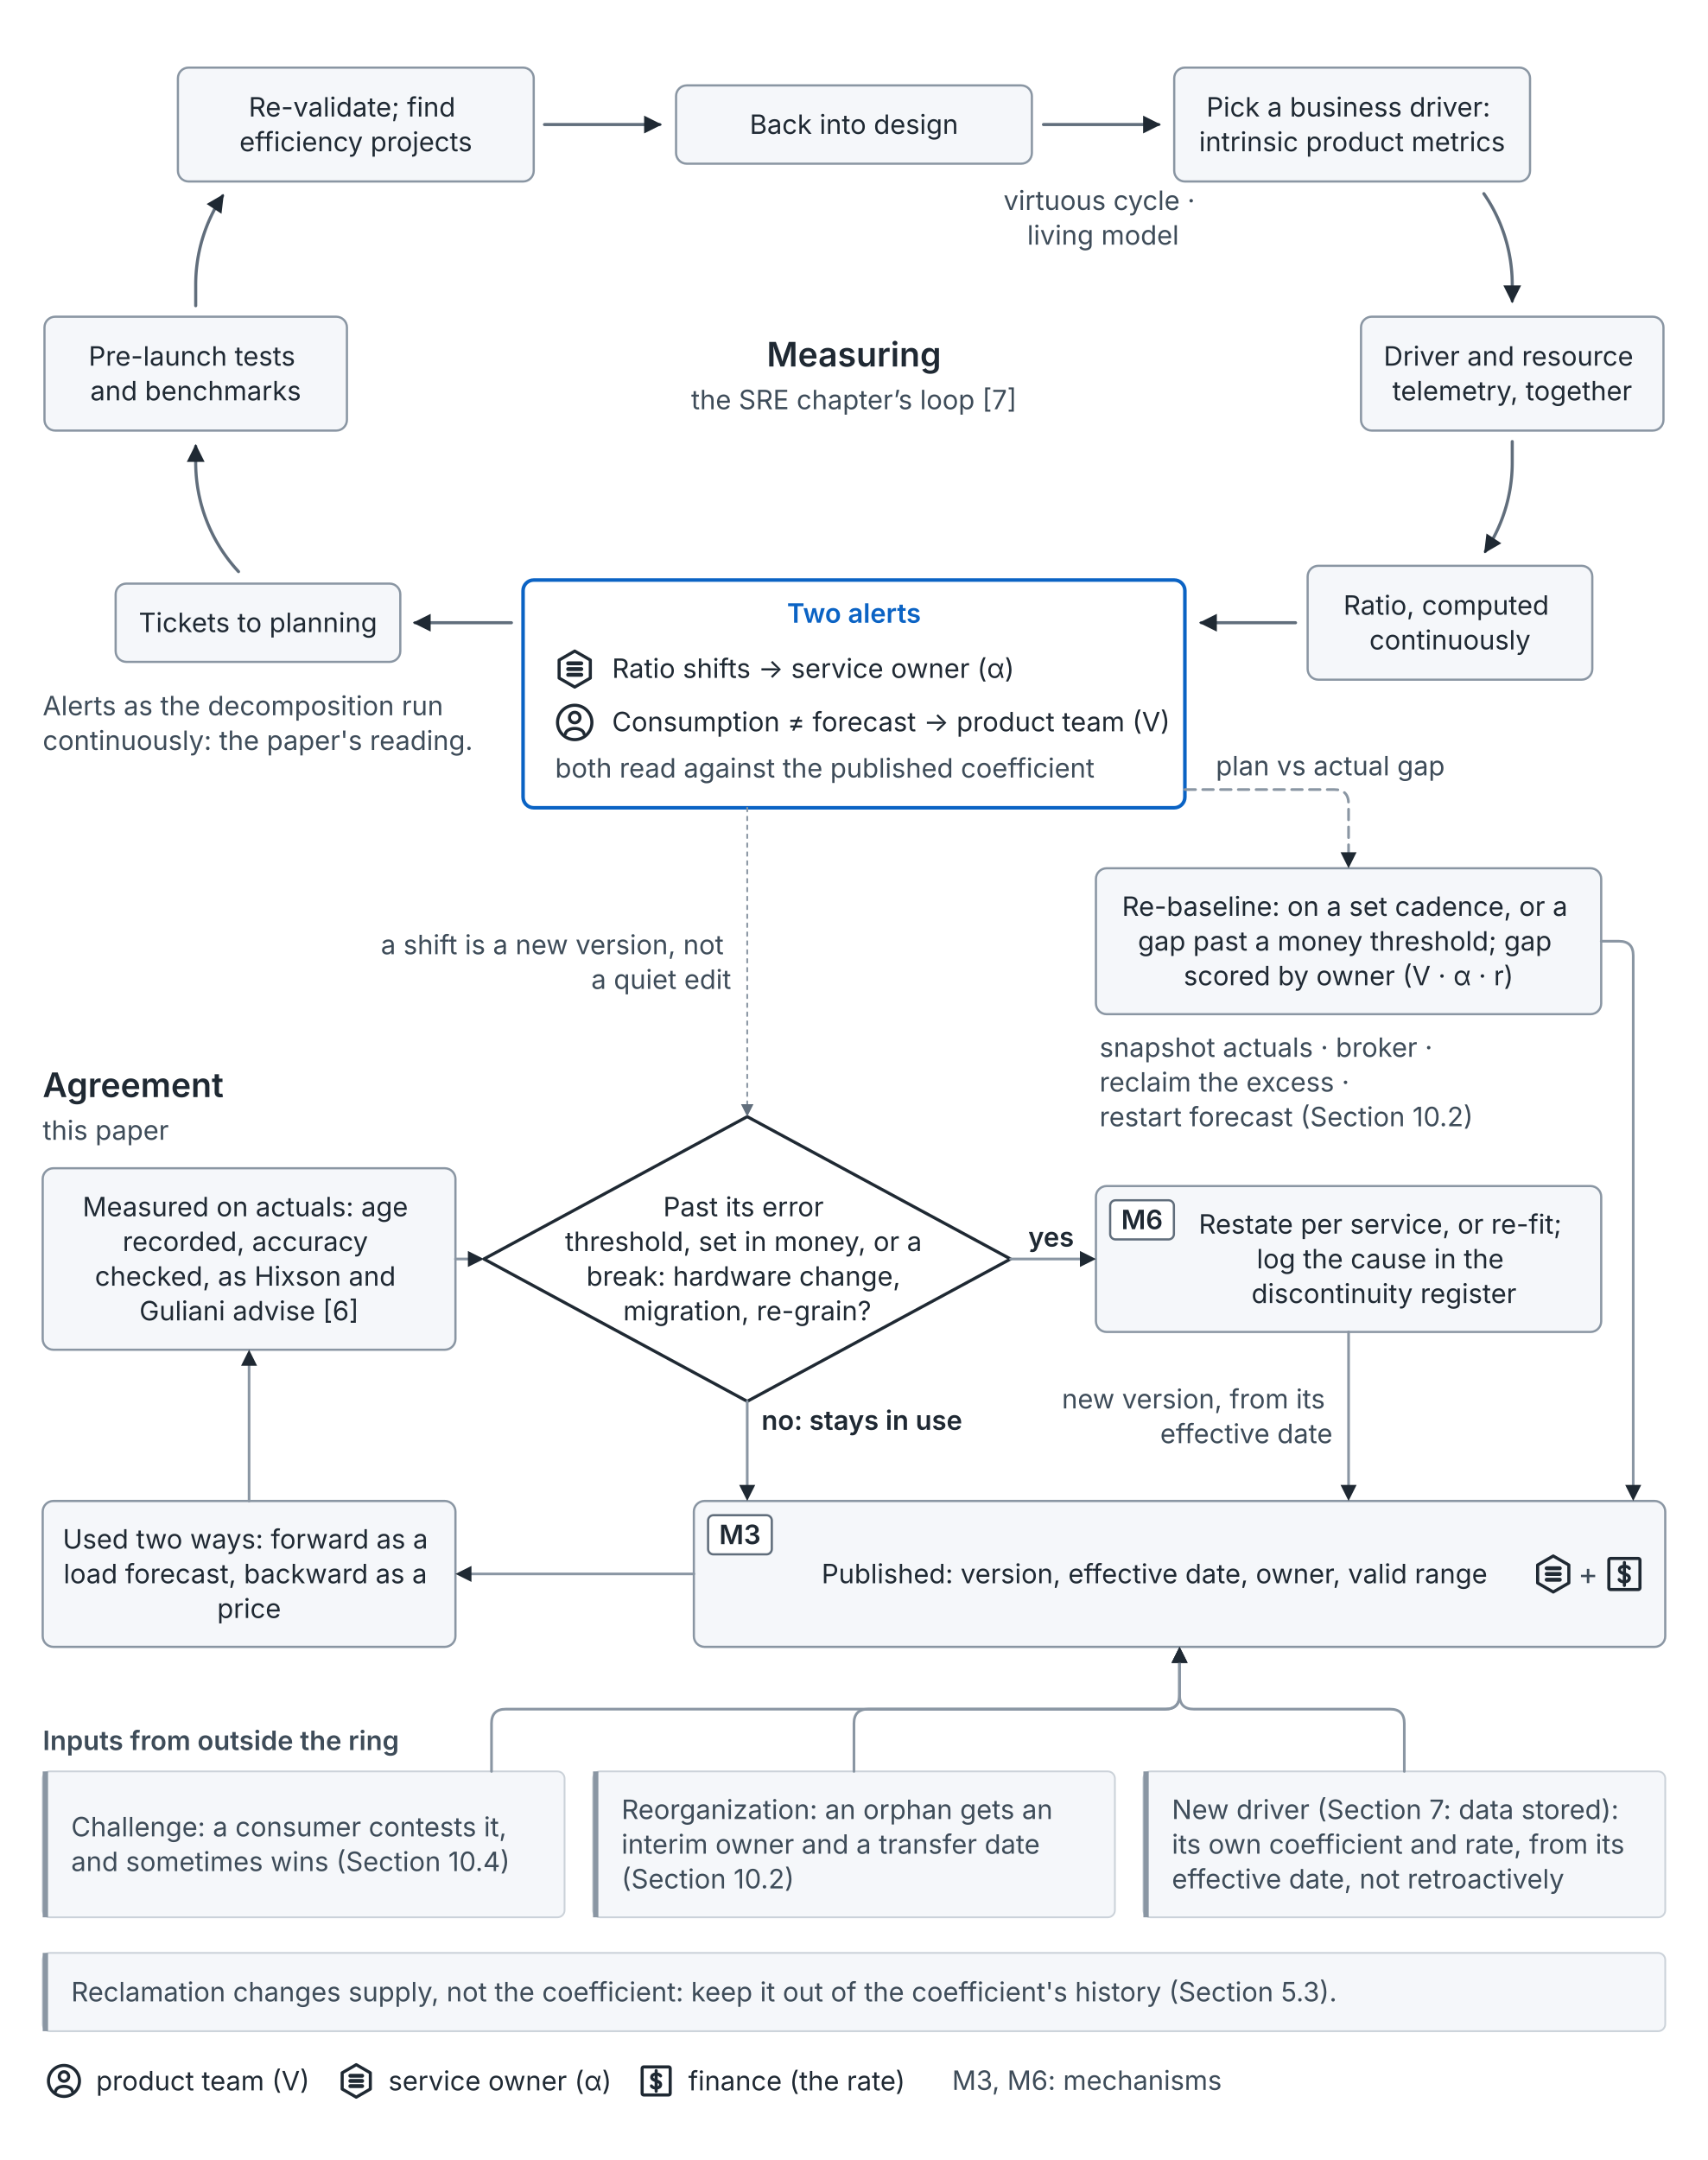
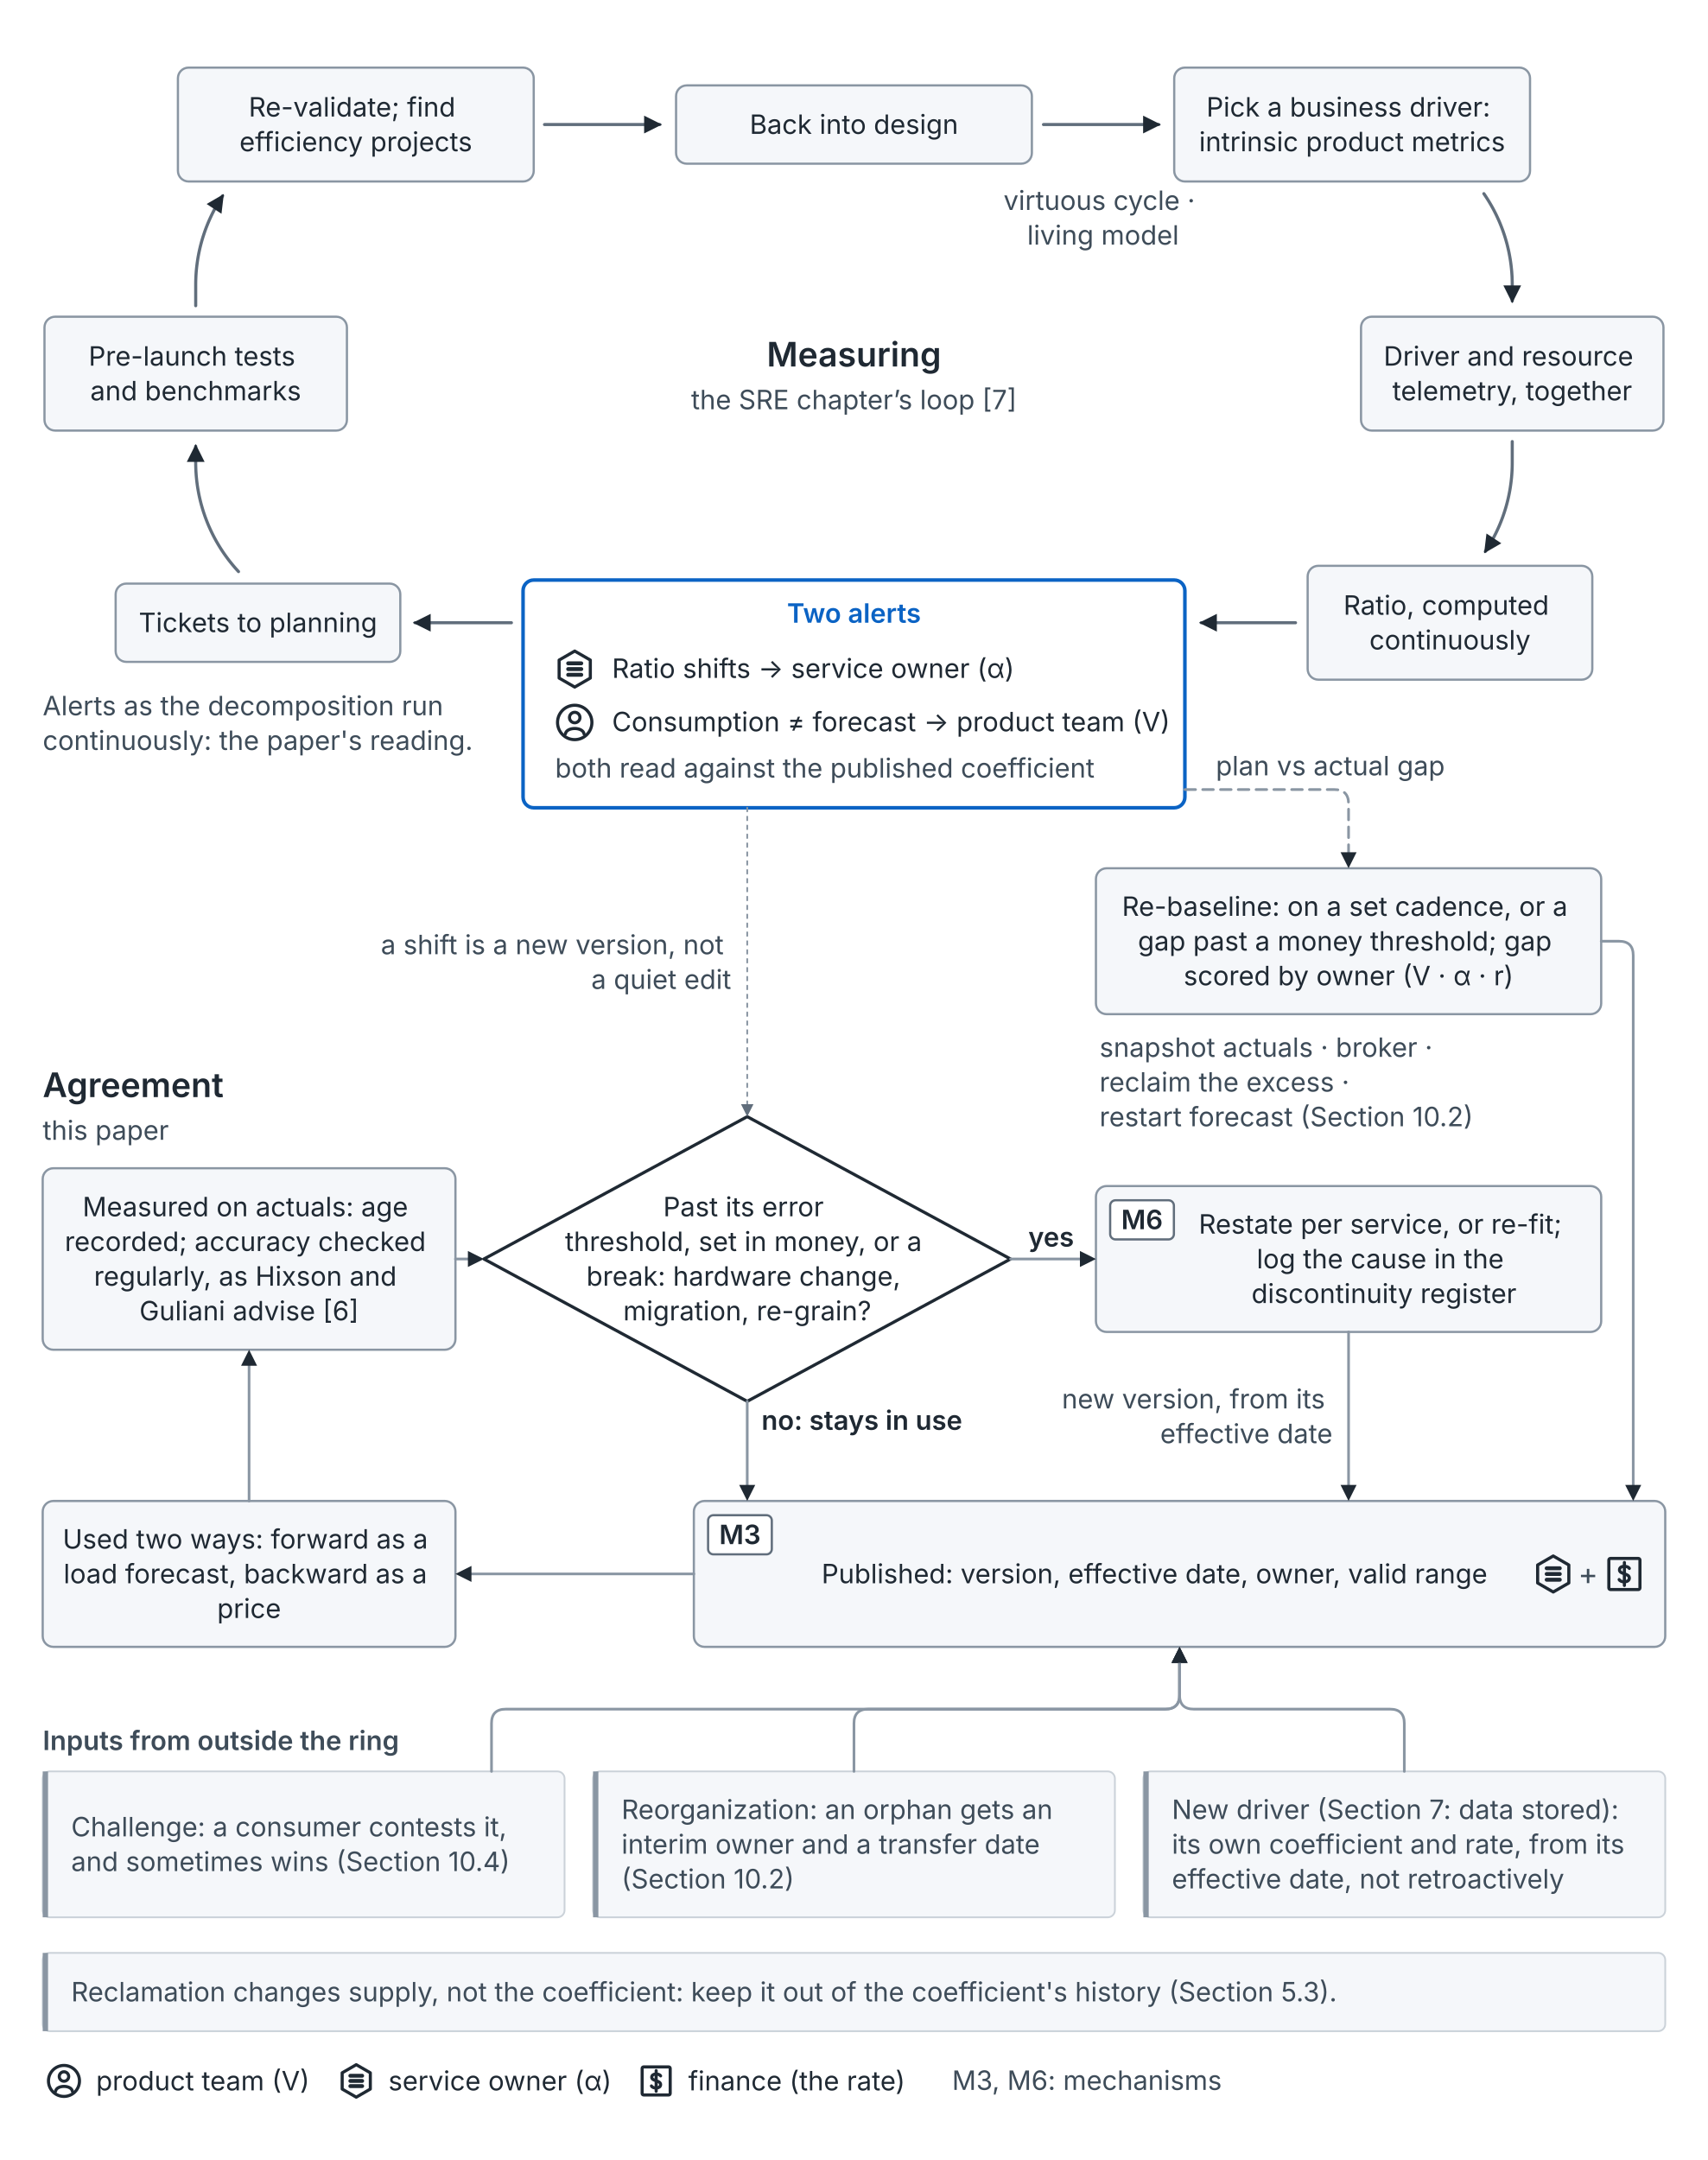
<svg xmlns="http://www.w3.org/2000/svg" viewBox="0 0 960 1214" width="100%" role="img" aria-labelledby="t d" data-canvas="page" preserveAspectRatio="xMidYMid meet" style="max-width:100%;height:auto;display:block" font-family="Inter, -apple-system, 'Segoe UI', Roboto, Helvetica, Arial, sans-serif">
  <rect x="0" y="0" width="960" height="1214" fill="#FFFFFF" />
  <rect x="660" y="38" width="200" height="64" rx="6" fill="#F5F7FA" stroke="#8A96A3" stroke-width="1.25" />
  <text x="760" y="65.5" font-size="15" fill="#1F2933" text-anchor="middle">
    <tspan x="760" dy="0">Pick a business driver:</tspan>
    <tspan x="760" dy="19.5">intrinsic product metrics</tspan>
  </text>
  <rect x="765" y="178" width="170" height="64" rx="6" fill="#F5F7FA" stroke="#8A96A3" stroke-width="1.25" />
  <text x="850" y="205.5" font-size="15" fill="#1F2933" text-anchor="middle">
    <tspan x="850" dy="0">Driver and resource</tspan>
    <tspan x="850" dy="19.5">telemetry, together</tspan>
  </text>
  <rect x="735" y="318" width="160" height="64" rx="6" fill="#F5F7FA" stroke="#8A96A3" stroke-width="1.25" />
  <text x="815" y="345.5" font-size="15" fill="#1F2933" text-anchor="middle">
    <tspan x="815" dy="0">Ratio, computed</tspan>
    <tspan x="815" dy="19.5">continuously</tspan>
  </text>
  <rect x="294" y="326" width="372" height="128" rx="6" fill="#FFFFFF" stroke="#0B63C4" stroke-width="2" />
  <text x="480" y="350" font-size="15" fill="#0B63C4" text-anchor="middle" font-weight="600">Two alerts</text>
  <g transform="translate(312,365) scale(0.92)" fill="none" stroke="#1F2933" stroke-width="1.91" stroke-linecap="round" stroke-linejoin="round">
    <polygon points="21.53,17.50 12.00,23.00 2.47,17.50 2.47,6.50 12.00,1.00 21.53,6.50" />
    <path d="M8,8.5 H16 M8,12 H16 M8,15.5 H16" stroke-width="2.40" />
  </g>
  <text x="344" y="381" font-size="15" fill="#1F2933">Ratio shifts → service owner (α)</text>
  <g transform="translate(312,395) scale(0.92)" fill="none" stroke="#1F2933" stroke-width="1.91" stroke-linecap="round" stroke-linejoin="round">
    <circle cx="12" cy="12" r="10.5" />
    <circle cx="12" cy="9" r="3.2" />
    <path d="M6.3,19 C7,14.6 17,14.6 17.7,19" />
  </g>
  <text x="344" y="411" font-size="15" fill="#1F2933">Consumption ≠ forecast → product team (V)</text>
  <text x="312" y="437" font-size="15" fill="#3E4C59">both read against the published coefficient</text>
  <rect x="65" y="328" width="160" height="44" rx="6" fill="#F5F7FA" stroke="#8A96A3" stroke-width="1.25" />
  <text x="145" y="355.25" font-size="15" fill="#1F2933" text-anchor="middle">Tickets to planning</text>
  <rect x="25" y="178" width="170" height="64" rx="6" fill="#F5F7FA" stroke="#8A96A3" stroke-width="1.25" />
  <text x="110" y="205.5" font-size="15" fill="#1F2933" text-anchor="middle">
    <tspan x="110" dy="0">Pre-launch tests</tspan>
    <tspan x="110" dy="19.5">and benchmarks</tspan>
  </text>
  <rect x="100" y="38" width="200" height="64" rx="6" fill="#F5F7FA" stroke="#8A96A3" stroke-width="1.25" />
  <text x="200" y="65.5" font-size="15" fill="#1F2933" text-anchor="middle">
    <tspan x="200" dy="0">Re-validate; find</tspan>
    <tspan x="200" dy="19.5">efficiency projects</tspan>
  </text>
  <rect x="380" y="48" width="200" height="44" rx="6" fill="#F5F7FA" stroke="#8A96A3" stroke-width="1.25" />
  <text x="480" y="75.25" font-size="15" fill="#1F2933" text-anchor="middle">Back into design</text>
  <path d="M834.05,108.84 L834.71,109.81 L835.36,110.8 L836,111.79 L836.62,112.79 L837.23,113.79 L837.83,114.81 L838.42,115.83 L838.99,116.86 L839.55,117.9 L840.09,118.95 L840.62,120 L841.14,121.06 L841.64,122.12 L842.13,123.2 L842.61,124.27 L843.07,125.36 L843.51,126.45 L843.94,127.55 L844.36,128.65 L844.77,129.75 L845.15,130.87 L845.53,131.98 L845.89,133.11 L846.23,134.23 L846.56,135.37 L846.88,136.5 L847.18,137.64 L847.46,138.78 L847.73,139.93 L847.99,141.08 L848.23,142.23 L848.45,143.39 L848.66,144.55 L848.86,145.71 L849.04,146.88 L849.2,148.04 L849.35,149.21 L849.48,150.38 L849.6,151.56 L849.71,152.73 L849.79,153.91 L849.87,155.08 L849.92,156.26 L849.96,157.44 L849.99,158.62 L850,159.79 L850,160.97 L850,162.15 L850,163.33 L850,164.51 L850,165.69 L850,166.86 L850,168.04 L850,169.22 L850,163.4" fill="none" stroke="#616E7C" stroke-width="1.75" stroke-linejoin="round" stroke-linecap="round" />
  <path d="M850,170.4 L845,160.4 L855,160.4 Z" fill="#1F2933" stroke="none" stroke-linejoin="round" stroke-linecap="round" />
  <path d="M850,248.18 L850,249.35 L850,250.53 L850,251.71 L850,252.89 L850,254.07 L850,255.25 L850,256.42 L850,257.6 L850,258.78 L850,259.96 L849.99,261.14 L849.97,262.32 L849.93,263.49 L849.88,264.67 L849.81,265.85 L849.73,267.02 L849.63,268.2 L849.51,269.37 L849.38,270.54 L849.23,271.71 L849.07,272.88 L848.9,274.04 L848.71,275.21 L848.5,276.37 L848.28,277.52 L848.04,278.68 L847.79,279.83 L847.52,280.98 L847.24,282.12 L846.94,283.26 L846.63,284.4 L846.3,285.53 L845.96,286.66 L845.6,287.78 L845.23,288.9 L844.85,290.01 L844.45,291.12 L844.03,292.22 L843.6,293.32 L843.16,294.41 L842.7,295.5 L842.23,296.58 L841.74,297.65 L841.24,298.72 L840.73,299.78 L840.2,300.83 L839.66,301.88 L839.11,302.92 L838.54,303.95 L837.96,304.98 L837.36,305.99 L836.75,307 L836.13,308 L835.49,309 L834.85,309.98 L838.03,305.11" fill="none" stroke="#616E7C" stroke-width="1.75" stroke-linejoin="round" stroke-linecap="round" />
  <path d="M834.19,310.96 L835.51,299.85 L843.86,305.35 Z" fill="#1F2933" stroke="none" stroke-linejoin="round" stroke-linecap="round" />
  <path d="M728.18,350 L727,350 L725.83,350 L724.65,350 L723.47,350 L722.29,350 L721.11,350 L719.93,350 L718.75,350 L717.58,350 L716.4,350 L715.22,350 L714.04,350 L712.86,350 L711.68,350 L710.51,350 L709.33,350 L708.15,350 L706.97,350 L705.79,350 L704.61,350 L703.44,350 L702.26,350 L701.08,350 L699.9,350 L698.72,350 L697.54,350 L696.36,350 L695.19,350 L694.01,350 L692.83,350 L691.65,350 L690.47,350 L689.29,350 L688.12,350 L686.94,350 L685.76,350 L684.58,350 L683.4,350 L682.22,350 L681.05,350 L679.87,350 L678.69,350 L677.51,350 L676.33,350 L675.15,350 L680.97,350" fill="none" stroke="#616E7C" stroke-width="1.75" stroke-linejoin="round" stroke-linecap="round" />
  <path d="M673.97,350 L683.97,345 L683.97,355 Z" fill="#1F2933" stroke="none" stroke-linejoin="round" stroke-linecap="round" />
  <path d="M287.45,350 L286.27,350 L285.09,350 L283.91,350 L282.74,350 L281.56,350 L280.38,350 L279.2,350 L278.02,350 L276.84,350 L275.67,350 L274.49,350 L273.31,350 L272.13,350 L270.95,350 L269.77,350 L268.6,350 L267.42,350 L266.24,350 L265.06,350 L263.88,350 L262.7,350 L261.52,350 L260.35,350 L259.17,350 L257.99,350 L256.81,350 L255.63,350 L254.45,350 L253.28,350 L252.1,350 L250.92,350 L249.74,350 L248.56,350 L247.38,350 L246.2,350 L245.03,350 L243.85,350 L242.67,350 L241.49,350 L240.31,350 L239.13,350 L237.96,350 L236.78,350 L235.6,350 L234.42,350 L233.24,350 L239.06,350" fill="none" stroke="#616E7C" stroke-width="1.75" stroke-linejoin="round" stroke-linecap="round" />
  <path d="M232.06,350 L242.06,345 L242.06,355 Z" fill="#1F2933" stroke="none" stroke-linejoin="round" stroke-linecap="round" />
  <path d="M134.06,321.26 L133.27,320.39 L132.48,319.51 L131.71,318.62 L130.95,317.72 L130.2,316.81 L129.46,315.89 L128.73,314.97 L128.02,314.03 L127.32,313.08 L126.63,312.12 L125.95,311.16 L125.29,310.19 L124.64,309.2 L124,308.21 L123.38,307.21 L122.77,306.21 L122.17,305.19 L121.58,304.17 L121.01,303.14 L120.45,302.1 L119.91,301.05 L119.38,300 L118.86,298.94 L118.36,297.88 L117.87,296.8 L117.39,295.73 L116.93,294.64 L116.49,293.55 L116.06,292.45 L115.64,291.35 L115.23,290.25 L114.85,289.13 L114.47,288.02 L114.11,286.89 L113.77,285.77 L113.44,284.63 L113.12,283.5 L112.82,282.36 L112.54,281.22 L112.27,280.07 L112.01,278.92 L111.77,277.77 L111.55,276.61 L111.34,275.45 L111.14,274.29 L110.96,273.12 L110.8,271.96 L110.65,270.79 L110.52,269.62 L110.4,268.44 L110.29,267.27 L110.21,266.09 L110.13,264.92 L110.08,263.74 L110.04,262.56 L110.01,261.38 L110,260.21 L110,259.03 L110,257.85 L110,256.67 L110,255.49 L110,254.31 L110,253.14 L110,251.96 L110,250.78 L110,256.6" fill="none" stroke="#616E7C" stroke-width="1.75" stroke-linejoin="round" stroke-linecap="round" />
  <path d="M110,249.6 L115,259.6 L105,259.6 Z" fill="#1F2933" stroke="none" stroke-linejoin="round" stroke-linecap="round" />
  <path d="M110,171.82 L110,170.65 L110,169.47 L110,168.29 L110,167.11 L110,165.93 L110,164.75 L110,163.58 L110,162.4 L110,161.22 L110,160.04 L110.01,158.86 L110.03,157.68 L110.07,156.51 L110.12,155.33 L110.19,154.15 L110.27,152.98 L110.37,151.8 L110.49,150.63 L110.62,149.46 L110.77,148.29 L110.93,147.12 L111.1,145.96 L111.29,144.79 L111.5,143.63 L111.72,142.48 L111.96,141.32 L112.21,140.17 L112.48,139.02 L112.76,137.88 L113.06,136.74 L113.37,135.6 L113.7,134.47 L114.04,133.34 L114.4,132.22 L114.77,131.1 L115.15,129.99 L115.55,128.88 L115.97,127.78 L116.4,126.68 L116.84,125.59 L117.3,124.5 L117.77,123.42 L118.26,122.35 L118.76,121.28 L119.27,120.22 L119.8,119.17 L120.34,118.12 L120.89,117.08 L121.46,116.05 L122.04,115.02 L122.64,114.01 L123.25,113 L123.87,112 L124.51,111 L125.15,110.02 L121.97,114.89" fill="none" stroke="#616E7C" stroke-width="1.75" stroke-linejoin="round" stroke-linecap="round" />
  <path d="M125.81,109.04 L124.49,120.15 L116.14,114.65 Z" fill="#1F2933" stroke="none" stroke-linejoin="round" stroke-linecap="round" />
  <path d="M306.06,70 L307.24,70 L308.42,70 L309.59,70 L310.77,70 L311.95,70 L313.13,70 L314.31,70 L315.49,70 L316.66,70 L317.84,70 L319.02,70 L320.2,70 L321.38,70 L322.56,70 L323.74,70 L324.91,70 L326.09,70 L327.27,70 L328.45,70 L329.63,70 L330.81,70 L331.98,70 L333.16,70 L334.34,70 L335.52,70 L336.7,70 L337.88,70 L339.05,70 L340.23,70 L341.41,70 L342.59,70 L343.77,70 L344.95,70 L346.13,70 L347.3,70 L348.48,70 L349.66,70 L350.84,70 L352.02,70 L353.2,70 L354.37,70 L355.55,70 L356.73,70 L357.91,70 L359.09,70 L360.27,70 L361.44,70 L362.62,70 L363.8,70 L364.98,70 L366.16,70 L367.34,70 L368.52,70 L369.69,70 L370.87,70 L365.05,70" fill="none" stroke="#616E7C" stroke-width="1.75" stroke-linejoin="round" stroke-linecap="round" />
  <path d="M372.05,70 L362.05,75 L362.05,65 Z" fill="#1F2933" stroke="none" stroke-linejoin="round" stroke-linecap="round" />
  <path d="M586.52,70 L587.7,70 L588.88,70 L590.06,70 L591.24,70 L592.42,70 L593.6,70 L594.77,70 L595.95,70 L597.13,70 L598.31,70 L599.49,70 L600.67,70 L601.84,70 L603.02,70 L604.2,70 L605.38,70 L606.56,70 L607.74,70 L608.91,70 L610.09,70 L611.27,70 L612.45,70 L613.63,70 L614.81,70 L615.99,70 L617.16,70 L618.34,70 L619.52,70 L620.7,70 L621.88,70 L623.06,70 L624.23,70 L625.41,70 L626.59,70 L627.77,70 L628.95,70 L630.13,70 L631.31,70 L632.48,70 L633.66,70 L634.84,70 L636.02,70 L637.2,70 L638.38,70 L639.55,70 L640.73,70 L641.91,70 L643.09,70 L644.27,70 L645.45,70 L646.62,70 L647.8,70 L648.98,70 L650.16,70 L651.34,70 L645.52,70" fill="none" stroke="#616E7C" stroke-width="1.75" stroke-linejoin="round" stroke-linecap="round" />
  <path d="M652.52,70 L642.52,75 L642.52,65 Z" fill="#1F2933" stroke="none" stroke-linejoin="round" stroke-linecap="round" />
  <text x="480" y="206" font-size="19" fill="#1F2933" text-anchor="middle" font-weight="600">Measuring</text>
  <text x="480" y="230" font-size="15" fill="#3E4C59" text-anchor="middle" style="font-feature-settings:'tnum' 1">the SRE chapter’s loop [7]</text>
  <text x="620" y="118" font-size="15" fill="#3E4C59" text-anchor="middle">
    <tspan x="620" dy="0">virtuous cycle ·</tspan>
    <tspan x="620" dy="19.5">living model</tspan>
  </text>
  <text x="24" y="402" font-size="15" fill="#3E4C59">
    <tspan x="24" dy="0">Alerts as the decomposition run</tspan>
    <tspan x="24" dy="19.5">continuously: the paper's reading.</tspan>
  </text>
  <rect x="616" y="488" width="284" height="82" rx="6" fill="#F5F7FA" stroke="#8A96A3" stroke-width="1.25" />
  <text x="758" y="514.75" font-size="15" fill="#1F2933" text-anchor="middle">
    <tspan x="758" dy="0">Re-baseline: on a set cadence, or a</tspan>
    <tspan x="758" dy="19.5">gap past a money threshold; gap</tspan>
    <tspan x="758" dy="19.5">scored by owner (V · α · r)</tspan>
  </text>
  <text x="618" y="594" font-size="15" fill="#3E4C59" style="font-feature-settings:'tnum' 1">
    <tspan x="618" dy="0">snapshot actuals · broker ·</tspan>
    <tspan x="618" dy="19.5">reclaim the excess ·</tspan>
    <tspan x="618" dy="19.5">restart forecast (Section 10.2)</tspan>
  </text>
  <rect x="616" y="666.6" width="284" height="82" rx="6" fill="#F5F7FA" stroke="#8A96A3" stroke-width="1.25" />
  <rect x="624" y="674.6" width="35.82" height="22" rx="3" fill="#FFFFFF" stroke="#616E7C" stroke-width="1.25" />
  <text x="641.91" y="690.85" font-size="15" fill="#1F2933" text-anchor="middle" font-weight="600" style="font-feature-settings:'tnum' 1">M6</text>
  <text x="777.91" y="693.35" font-size="15" fill="#1F2933" text-anchor="middle">
    <tspan x="777.91" dy="0">Restate per service, or re-fit;</tspan>
    <tspan x="777.91" dy="19.5">log the cause in the</tspan>
    <tspan x="777.91" dy="19.5">discontinuity register</tspan>
  </text>
  <path d="M420,627.6 L568,707.6 L420,787.6 L272,707.6 Z" fill="#FFFFFF" stroke="#1F2933" stroke-width="1.75" stroke-linejoin="round" stroke-linecap="round" />
  <text x="420" y="683.6" font-size="15" fill="#1F2933" text-anchor="middle">
    <tspan x="420" dy="0">Past its error</tspan>
    <tspan x="420" dy="19.5">threshold, set in money, or a</tspan>
    <tspan x="420" dy="19.5">break: hardware change,</tspan>
    <tspan x="420" dy="19.5">migration, re-grain?</tspan>
  </text>
  <rect x="24" y="656.6" width="232" height="102" rx="6" fill="#F5F7FA" stroke="#8A96A3" stroke-width="1.25" />
  <text x="140" y="683.6" font-size="15" fill="#1F2933" text-anchor="middle" style="font-feature-settings:'tnum' 1">
    <tspan x="140" dy="0">Measured on actuals: age</tspan>
-     <tspan x="140" dy="19.5">recorded, accuracy</tspan>
-     <tspan x="140" dy="19.5">checked, as Hixson and</tspan>
+     <tspan x="140" dy="19.5">recorded; accuracy checked</tspan>
+     <tspan x="140" dy="19.5">regularly, as Hixson and</tspan>
    <tspan x="140" dy="19.5">Guliani advise [6]</tspan>
  </text>
  <text x="24" y="616.6" font-size="19" fill="#1F2933" font-weight="600">Agreement</text>
  <text x="24" y="640.6" font-size="15" fill="#3E4C59">this paper</text>
  <rect x="24" y="843.6" width="232" height="82" rx="6" fill="#F5F7FA" stroke="#8A96A3" stroke-width="1.25" />
  <text x="140" y="870.35" font-size="15" fill="#1F2933" text-anchor="middle">
    <tspan x="140" dy="0">Used two ways: forward as a</tspan>
    <tspan x="140" dy="19.5">load forecast, backward as a</tspan>
    <tspan x="140" dy="19.5">price</tspan>
  </text>
  <rect x="390" y="843.6" width="546" height="82" rx="6" fill="#F5F7FA" stroke="#8A96A3" stroke-width="1.25" />
  <rect x="398" y="851.6" width="35.82" height="22" rx="3" fill="#FFFFFF" stroke="#616E7C" stroke-width="1.25" />
  <text x="415.91" y="867.85" font-size="15" fill="#1F2933" text-anchor="middle" font-weight="600" style="font-feature-settings:'tnum' 1">M3</text>
  <g transform="translate(862,873.6) scale(0.92)" fill="none" stroke="#1F2933" stroke-width="1.91" stroke-linecap="round" stroke-linejoin="round">
    <polygon points="21.53,17.50 12.00,23.00 2.47,17.50 2.47,6.50 12.00,1.00 21.53,6.50" />
    <path d="M8,8.5 H16 M8,12 H16 M8,15.5 H16" stroke-width="2.40" />
  </g>
  <text x="887" y="890.6" font-size="17" fill="#3E4C59">+</text>
  <g transform="translate(902,873.6) scale(0.92)" fill="none" stroke="#1F2933" stroke-width="1.91" stroke-linecap="round" stroke-linejoin="round">
    <rect x="2.5" y="2.5" width="19" height="19" rx="1" />
    <path d="M15,8.6 C14.2,6.9 9,6.6 9,9.5 C9,12.3 15,11.4 15,14.5 C15,17.5 9.6,17.3 8.8,15.4 M12,5 V19" />
  </g>
  <text x="648.91" y="889.85" font-size="15" fill="#1F2933" text-anchor="middle">Published: version, effective date, owner, valid range</text>
  <rect x="24" y="995.6" width="293.33" height="82" rx="4" fill="#F5F7FA" stroke="#CBD2D9" stroke-width="1" />
  <rect x="24" y="995.6" width="3" height="82" fill="#8A96A3" stroke="none" />
  <text x="40" y="1032.1" font-size="15" fill="#3E4C59" style="font-feature-settings:'tnum' 1">
    <tspan x="40" dy="0">Challenge: a consumer contests it,</tspan>
    <tspan x="40" dy="19.5">and sometimes wins (Section 10.4)</tspan>
  </text>
  <rect x="333.33" y="995.6" width="293.33" height="82" rx="4" fill="#F5F7FA" stroke="#CBD2D9" stroke-width="1" />
  <rect x="333.33" y="995.6" width="3" height="82" fill="#8A96A3" stroke="none" />
  <text x="349.33" y="1022.35" font-size="15" fill="#3E4C59" style="font-feature-settings:'tnum' 1">
    <tspan x="349.33" dy="0">Reorganization: an orphan gets an</tspan>
    <tspan x="349.33" dy="19.5">interim owner and a transfer date</tspan>
    <tspan x="349.33" dy="19.5">(Section 10.2)</tspan>
  </text>
  <rect x="642.67" y="995.6" width="293.33" height="82" rx="4" fill="#F5F7FA" stroke="#CBD2D9" stroke-width="1" />
  <rect x="642.67" y="995.6" width="3" height="82" fill="#8A96A3" stroke="none" />
  <text x="658.67" y="1022.35" font-size="15" fill="#3E4C59" style="font-feature-settings:'tnum' 1">
    <tspan x="658.67" dy="0">New driver (Section 7: data stored):</tspan>
    <tspan x="658.67" dy="19.5">its own coefficient and rate, from its</tspan>
    <tspan x="658.67" dy="19.5">effective date, not retroactively</tspan>
  </text>
  <text x="24" y="983.6" font-size="15" fill="#3E4C59" font-weight="600">Inputs from outside the ring</text>
  <rect x="24" y="1097.6" width="912" height="44" rx="4" fill="#F5F7FA" stroke="#CBD2D9" stroke-width="1" />
  <rect x="24" y="1097.6" width="3" height="44" fill="#8A96A3" stroke="none" />
  <text x="40" y="1124.85" font-size="15" fill="#3E4C59" style="font-feature-settings:'tnum' 1">Reclamation changes supply, not the coefficient: keep it out of the coefficient's history (Section 5.3).</text>
  <g transform="translate(26,1159.6) scale(0.83)" fill="none" stroke="#1F2933" stroke-width="2.1" stroke-linecap="round" stroke-linejoin="round">
    <circle cx="12" cy="12" r="10.5" />
    <circle cx="12" cy="9" r="3.2" />
    <path d="M6.3,19 C7,14.6 17,14.6 17.7,19" />
  </g>
  <text x="54" y="1174.85" font-size="15" fill="#1F2933">product team (V)</text>
  <g transform="translate(190.28,1159.6) scale(0.83)" fill="none" stroke="#1F2933" stroke-width="2.1" stroke-linecap="round" stroke-linejoin="round">
    <polygon points="21.53,17.50 12.00,23.00 2.47,17.50 2.47,6.50 12.00,1.00 21.53,6.50" />
    <path d="M8,8.5 H16 M8,12 H16 M8,15.5 H16" stroke-width="2.64" />
  </g>
  <text x="218.28" y="1174.85" font-size="15" fill="#1F2933">service owner (α)</text>
  <g transform="translate(358.86,1159.6) scale(0.83)" fill="none" stroke="#1F2933" stroke-width="2.1" stroke-linecap="round" stroke-linejoin="round">
    <rect x="2.5" y="2.5" width="19" height="19" rx="1" />
    <path d="M15,8.6 C14.2,6.9 9,6.6 9,9.5 C9,12.3 15,11.4 15,14.5 C15,17.5 9.6,17.3 8.8,15.4 M12,5 V19" />
  </g>
  <text x="386.86" y="1174.85" font-size="15" fill="#1F2933">finance (the rate)</text>
  <text x="535.12" y="1174.6" font-size="15" fill="#3E4C59" style="font-feature-settings:'tnum' 1">M3, M6: mechanisms</text>
  <path d="M140,843.6 L140,765.8" fill="none" stroke="#8A96A3" stroke-width="1.5" stroke-linejoin="round" stroke-linecap="round" />
  <path d="M140,758.6 L144.5,767.6 L135.5,767.6 Z" fill="#1F2933" stroke="none" stroke-linejoin="round" stroke-linecap="round" />
  <path d="M256,707.6 L264.8,707.6" fill="none" stroke="#8A96A3" stroke-width="1.5" stroke-linejoin="round" stroke-linecap="round" />
  <path d="M272,707.6 L263,712.1 L263,703.1 Z" fill="#1F2933" stroke="none" stroke-linejoin="round" stroke-linecap="round" />
  <path d="M568,707.6 L608.8,707.6" fill="none" stroke="#8A96A3" stroke-width="1.5" stroke-linejoin="round" stroke-linecap="round" />
  <path d="M616,707.6 L607,712.1 L607,703.1 Z" fill="#1F2933" stroke="none" stroke-linejoin="round" stroke-linecap="round" />
  <text x="578" y="700.6" font-size="15" fill="#1F2933" font-weight="600" stroke="#FFFFFF" stroke-width="4" paint-order="stroke" stroke-linejoin="round">yes</text>
  <path d="M758,748.6 L758,836.4" fill="none" stroke="#8A96A3" stroke-width="1.5" stroke-linejoin="round" stroke-linecap="round" />
  <path d="M758,843.6 L753.5,834.6 L762.5,834.6 Z" fill="#1F2933" stroke="none" stroke-linejoin="round" stroke-linecap="round" />
  <text x="749" y="791.6" font-size="15" fill="#3E4C59" text-anchor="end" stroke="#FFFFFF" stroke-width="4" paint-order="stroke" stroke-linejoin="round">
    <tspan x="749" dy="0">new version, from its</tspan>
    <tspan x="749" dy="19.5">effective date</tspan>
  </text>
  <path d="M900,529 L910,529 Q918,529 918,537 L918,836.4" fill="none" stroke="#8A96A3" stroke-width="1.5" stroke-linejoin="round" stroke-linecap="round" />
  <path d="M918,843.6 L913.5,834.6 L922.5,834.6 Z" fill="#1F2933" stroke="none" stroke-linejoin="round" stroke-linecap="round" />
  <path d="M390,884.6 L263.2,884.6" fill="none" stroke="#8A96A3" stroke-width="1.5" stroke-linejoin="round" stroke-linecap="round" />
  <path d="M256,884.6 L265,880.1 L265,889.1 Z" fill="#1F2933" stroke="none" stroke-linejoin="round" stroke-linecap="round" />
  <path d="M420,787.6 L420,836.4" fill="none" stroke="#8A96A3" stroke-width="1.5" stroke-linejoin="round" stroke-linecap="round" />
  <path d="M420,843.6 L415.5,834.6 L424.5,834.6 Z" fill="#1F2933" stroke="none" stroke-linejoin="round" stroke-linecap="round" />
  <text x="428" y="803.6" font-size="15" fill="#1F2933" font-weight="600" stroke="#FFFFFF" stroke-width="4" paint-order="stroke" stroke-linejoin="round">no: stays in use</text>
  <path d="M420,454 L420,622" fill="none" stroke="#8A96A3" stroke-width="1" stroke-dasharray="2 3" stroke-linejoin="round" stroke-linecap="round" />
  <path d="M420,627.6 L416.5,620.6 L423.5,620.6 Z" fill="#616E7C" stroke="none" stroke-linejoin="round" stroke-linecap="round" />
  <text x="411" y="536.3" font-size="15" fill="#3E4C59" text-anchor="end" stroke="#FFFFFF" stroke-width="4" paint-order="stroke" stroke-linejoin="round">
    <tspan x="411" dy="0">a shift is a new version, not</tspan>
    <tspan x="411" dy="19.5">a quiet edit</tspan>
  </text>
  <path d="M666,443.76 L750,443.76 Q758,443.76 758,451.76 L758,480.8" fill="none" stroke="#8A96A3" stroke-width="1.5" stroke-dasharray="6 4" stroke-linejoin="round" stroke-linecap="round" />
  <path d="M758,488 L753.5,479 L762.5,479 Z" fill="#1F2933" stroke="none" stroke-linejoin="round" stroke-linecap="round" />
  <text x="747.74" y="435.76" font-size="15" fill="#3E4C59" text-anchor="middle" stroke="#FFFFFF" stroke-width="4" paint-order="stroke" stroke-linejoin="round">plan vs actual gap</text>
  <path d="M276.27,995.6 L276.27,968.6 Q276.27,960.6 284.27,960.6 L655,960.6 Q663,960.6 663,952.6 L663,932.8" fill="none" stroke="#8A96A3" stroke-width="1.5" stroke-linejoin="round" stroke-linecap="round" />
  <path d="M663,925.6 L667.5,934.6 L658.5,934.6 Z" fill="#1F2933" stroke="none" stroke-linejoin="round" stroke-linecap="round" />
  <path d="M480,995.6 L480,968.6 Q480,960.6 488,960.6 L655,960.6 Q663,960.6 663,952.6 L663,932.8" fill="none" stroke="#8A96A3" stroke-width="1.5" stroke-linejoin="round" stroke-linecap="round" />
  <path d="M663,925.6 L667.5,934.6 L658.5,934.6 Z" fill="#1F2933" stroke="none" stroke-linejoin="round" stroke-linecap="round" />
  <path d="M789.33,995.6 L789.33,968.6 Q789.33,960.6 781.33,960.6 L671,960.6 Q663,960.6 663,952.6 L663,932.8" fill="none" stroke="#8A96A3" stroke-width="1.5" stroke-linejoin="round" stroke-linecap="round" />
  <path d="M663,925.6 L667.5,934.6 L658.5,934.6 Z" fill="#1F2933" stroke="none" stroke-linejoin="round" stroke-linecap="round" />
</svg>
